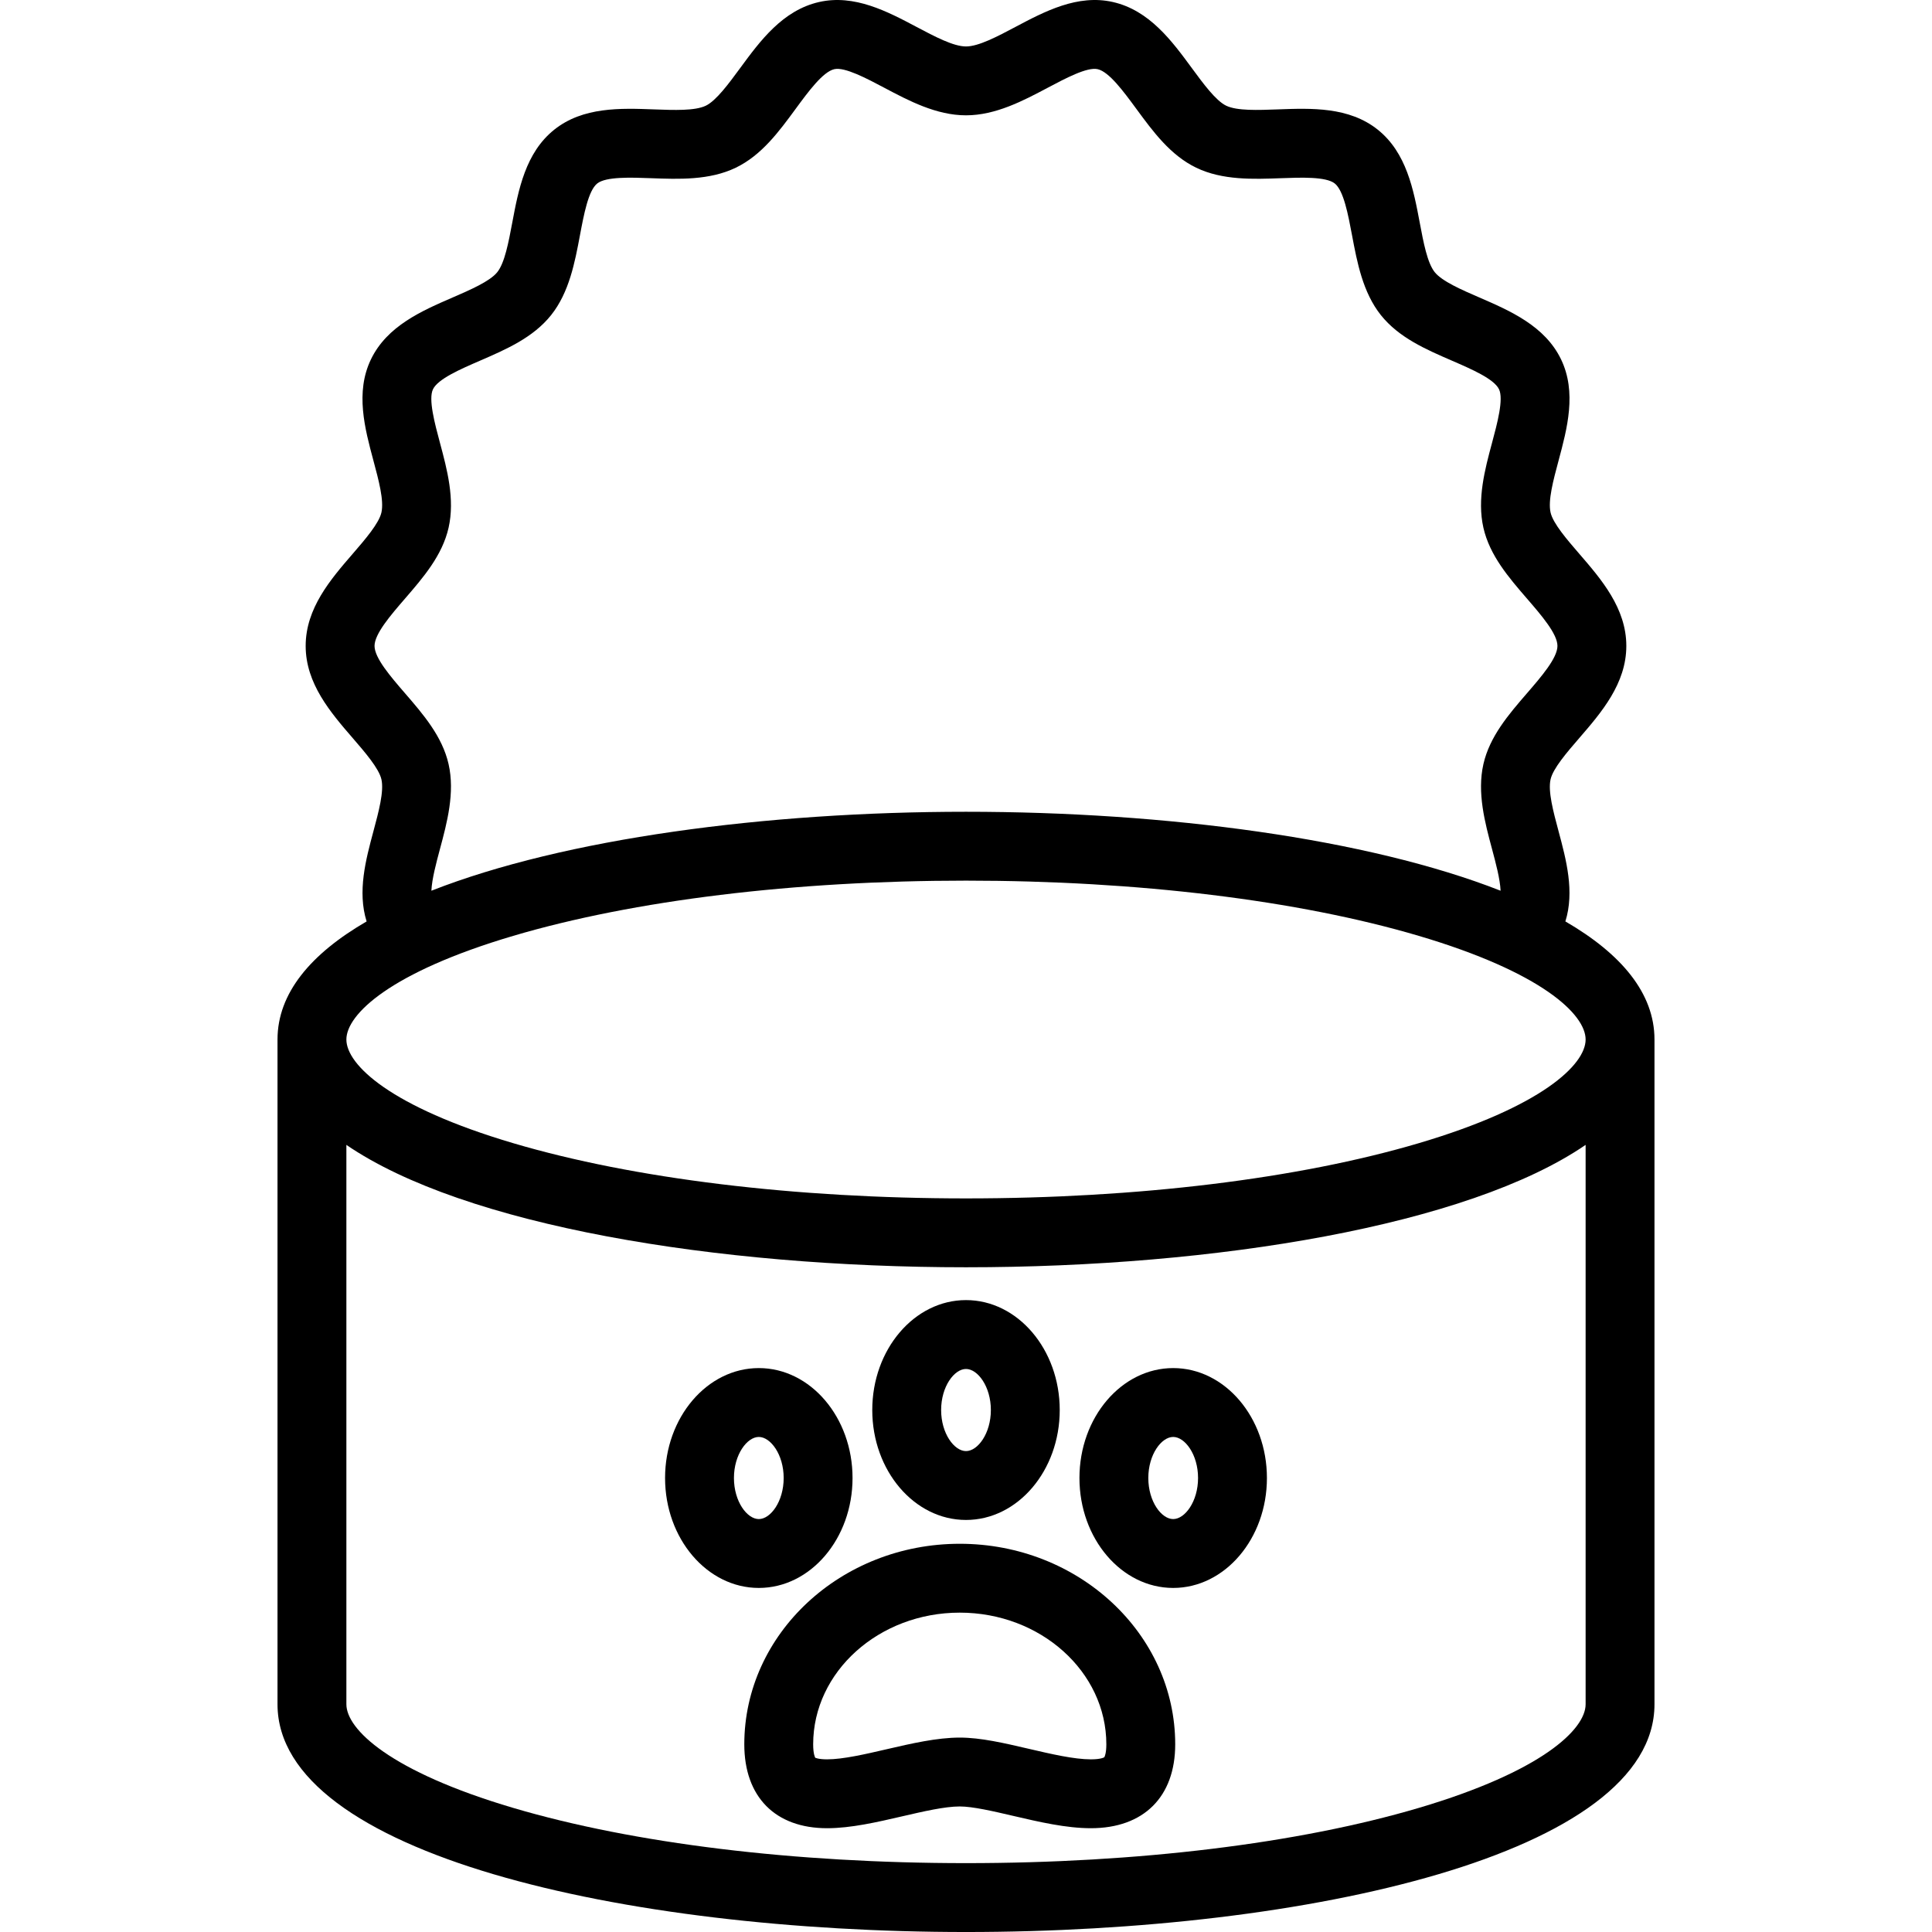
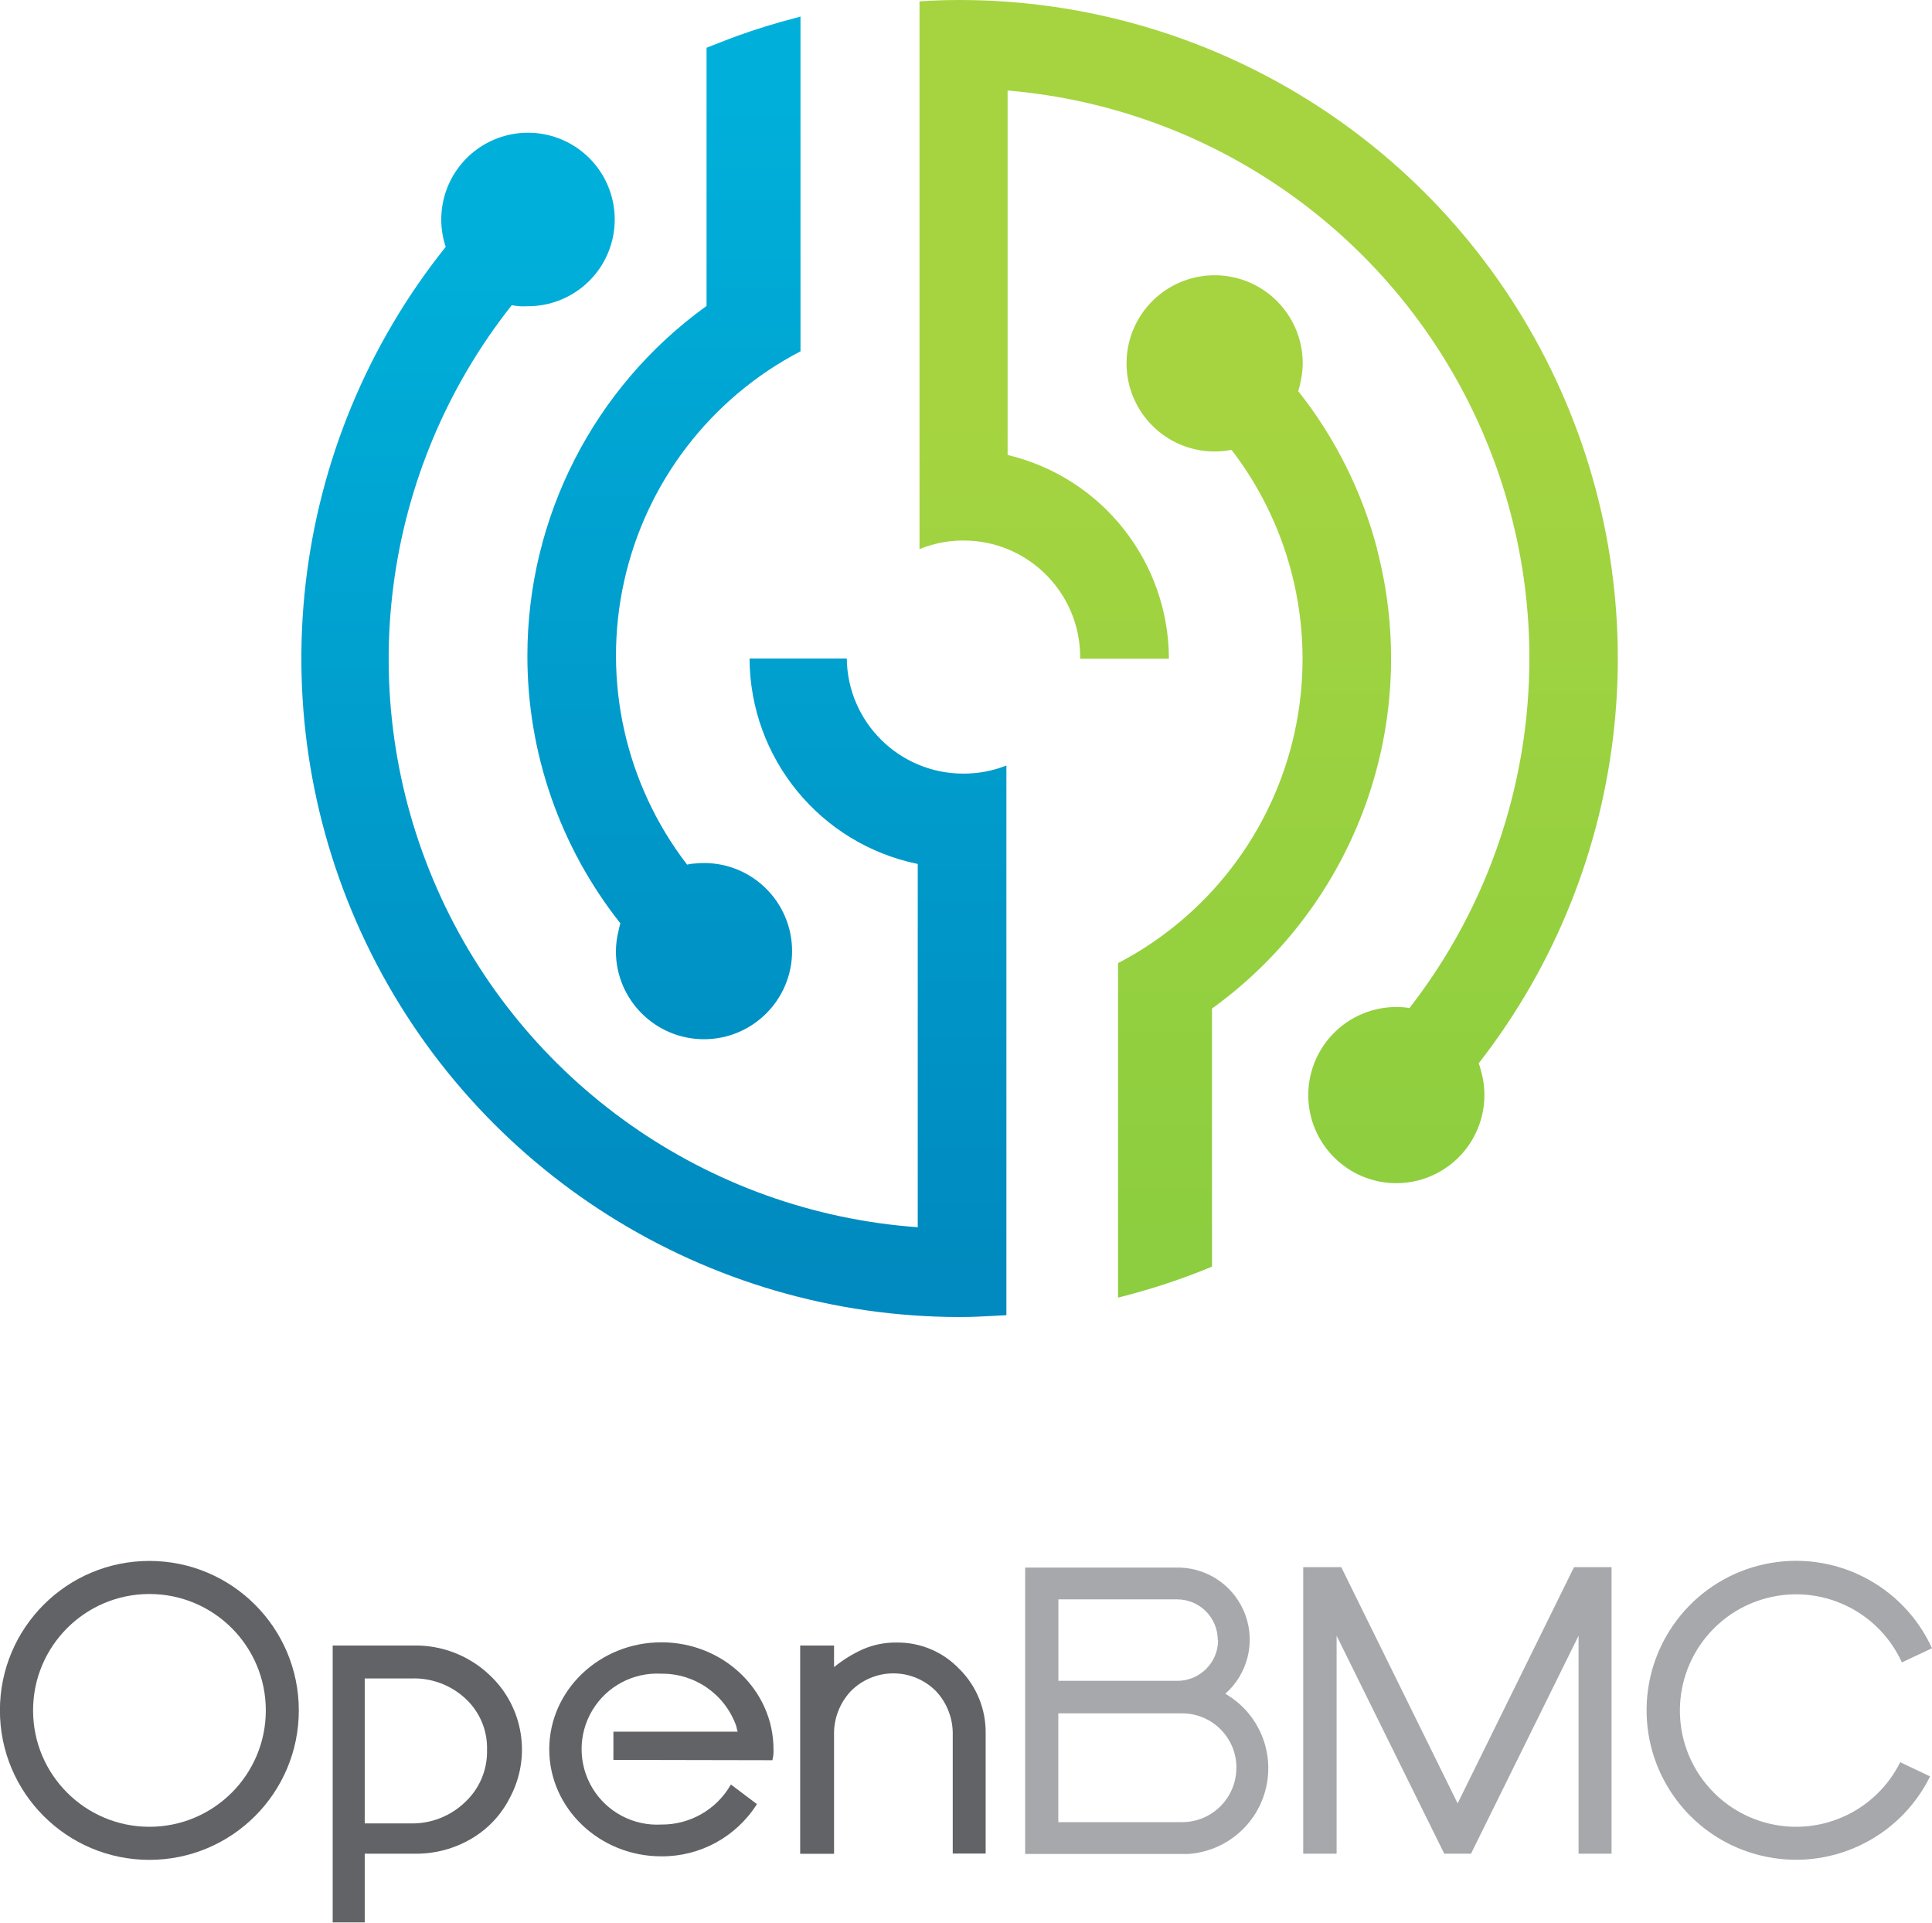
- <svg xmlns="http://www.w3.org/2000/svg" fill="#000000" height="800px" width="800px" version="1.1" id="Capa_1" viewBox="0 0 476.909 476.909" xml:space="preserve">
-   <g>
-     <path d="M236.912,381.077c-29.325,0-53.184,22.21-53.184,49.509c0,12.964,7.64,20.704,20.436,20.704   c5.877,0,12.325-1.494,18.562-2.939c5.16-1.195,10.496-2.432,14.187-2.432c3.213,0,8.283,1.182,13.185,2.325   c6.421,1.497,13.061,3.045,19.186,3.045c13.033-0.001,20.814-7.74,20.814-20.704C290.098,403.287,266.238,381.077,236.912,381.077z    M272.592,433.768c-0.007,0.005-0.727,0.522-3.31,0.522c-4.169,0-9.84-1.322-15.324-2.601c-6.107-1.425-11.877-2.77-17.046-2.77   c-5.633,0-11.932,1.459-18.024,2.87c-5.306,1.229-10.791,2.5-14.725,2.5c-2.218,0-2.927-0.412-2.913-0.389   c-0.038-0.059-0.522-0.857-0.522-3.315c0-17.926,16.231-32.509,36.184-32.509c19.953,0,36.185,14.583,36.185,32.509   C273.098,432.671,272.711,433.618,272.592,433.768z" />
-     <path d="M210.447,364.843c0-14.963-10.379-27.136-23.137-27.136c-12.759,0-23.139,12.173-23.139,27.136   c0,14.963,10.38,27.136,23.139,27.136C200.068,391.978,210.447,379.805,210.447,364.843z M181.172,364.843   c0-5.801,3.241-10.136,6.139-10.136c2.896,0,6.137,4.335,6.137,10.136c0,5.801-3.24,10.136-6.137,10.136   C184.413,374.978,181.172,370.643,181.172,364.843z" />
-     <path d="M238.453,375.197c12.759,0,23.139-12.173,23.139-27.136c0-14.963-10.38-27.136-23.139-27.136   c-12.758,0-23.137,12.173-23.137,27.136C215.316,363.024,225.695,375.197,238.453,375.197z M238.453,337.926   c2.897,0,6.139,4.335,6.139,10.136c0,5.801-3.241,10.136-6.139,10.136c-2.896,0-6.137-4.335-6.137-10.136   C232.316,342.261,235.557,337.926,238.453,337.926z" />
-     <path d="M289.598,337.707c-12.759,0-23.139,12.173-23.139,27.136c0,14.963,10.38,27.136,23.139,27.136   c12.759,0,23.139-12.173,23.139-27.136C312.736,349.88,302.356,337.707,289.598,337.707z M289.598,374.978   c-2.897,0-6.139-4.335-6.139-10.136c0-5.801,3.241-10.136,6.139-10.136c2.898,0,6.139,4.335,6.139,10.136   C295.736,370.643,292.495,374.978,289.598,374.978z" />
-     <path d="M386.409,227.452c2.307-7.369,0.207-15.23-1.681-22.26c-1.301-4.845-2.646-9.855-1.974-12.81   c0.614-2.704,4.047-6.676,7.076-10.181c5.448-6.303,11.623-13.447,11.623-22.756c0-9.308-6.175-16.452-11.623-22.755   c-3.028-3.505-6.462-7.477-7.077-10.181c-0.671-2.955,0.674-7.965,1.975-12.81c2.124-7.908,4.531-16.871,0.609-25   c-3.982-8.255-12.579-11.979-20.163-15.267c-4.32-1.872-9.217-3.993-11.02-6.253c-1.83-2.292-2.778-7.337-3.695-12.216   c-1.521-8.095-3.246-17.27-10.367-22.957c-7.091-5.66-16.392-5.31-24.605-5.005c-4.984,0.186-10.135,0.38-12.814-0.912   c-2.559-1.234-5.694-5.504-8.461-9.271C289.298,10.13,283.726,2.546,274.72,0.5c-8.717-1.986-16.87,2.336-24.062,6.147   c-4.475,2.37-9.102,4.821-12.204,4.821c-3.102,0-7.729-2.451-12.204-4.821c-7.192-3.811-15.343-8.128-24.062-6.148   c-9.007,2.047-14.577,9.631-19.492,16.321c-2.767,3.767-5.902,8.036-8.461,9.271c-2.68,1.291-7.831,1.098-12.814,0.912   c-8.209-0.305-17.515-0.657-24.605,5.006c-7.121,5.687-8.846,14.861-10.367,22.956c-0.917,4.879-1.865,9.924-3.695,12.216   c-1.804,2.26-6.7,4.381-11.021,6.253C104.149,76.72,95.553,80.445,91.57,88.7c-3.922,8.129-1.515,17.093,0.609,25.001   c1.301,4.845,2.646,9.854,1.974,12.81c-0.614,2.704-4.048,6.676-7.076,10.181c-5.448,6.303-11.623,13.447-11.623,22.755   c0,9.309,6.175,16.453,11.623,22.756c3.029,3.505,6.462,7.477,7.077,10.181c0.671,2.955-0.674,7.965-1.975,12.81   c-1.888,7.029-3.988,14.891-1.681,22.26c-13.805,8-21.996,17.732-21.996,29.151v164.086c0,36.908,85.496,56.22,169.951,56.22   c84.455,0,169.952-19.312,169.952-56.22V256.603C408.406,245.184,400.215,235.451,386.409,227.452z M110.73,188.615   c-1.555-6.843-6.25-12.275-10.792-17.529c-3.508-4.06-7.484-8.66-7.484-11.64c0-2.979,3.977-7.579,7.484-11.639   c4.541-5.254,9.237-10.687,10.792-17.529c1.606-7.062-0.38-14.46-2.133-20.986c-1.288-4.798-2.892-10.768-1.717-13.205   c1.234-2.558,6.748-4.947,11.611-7.055c6.441-2.791,13.101-5.677,17.546-11.244c4.472-5.599,5.878-13.081,7.118-19.683   c0.976-5.187,2.08-11.066,4.268-12.813c2.156-1.722,8.369-1.488,13.361-1.302c6.726,0.25,14.355,0.539,20.837-2.59   c6.369-3.072,10.643-8.89,14.775-14.517c3.156-4.296,6.733-9.166,9.559-9.809c2.569-0.581,7.984,2.287,12.336,4.593   c6.016,3.187,12.835,6.799,20.162,6.799c7.327,0,14.147-3.612,20.162-6.799c4.352-2.306,9.767-5.187,12.336-4.592   c2.826,0.642,6.403,5.512,9.56,9.809c4.133,5.627,8.407,11.444,14.775,14.517c6.48,3.127,14.106,2.839,20.837,2.59   c4.994-0.187,11.206-0.42,13.361,1.302c2.188,1.747,3.292,7.625,4.268,12.813c1.24,6.601,2.647,14.084,7.117,19.683   c4.446,5.567,11.105,8.453,17.547,11.244c4.863,2.107,10.377,4.497,11.611,7.055c1.175,2.437-0.429,8.406-1.717,13.204   c-1.753,6.526-3.74,13.923-2.134,20.986c1.555,6.843,6.251,12.275,10.792,17.529c3.508,4.06,7.484,8.659,7.484,11.639   c0,2.98-3.977,7.58-7.484,11.64c-4.542,5.254-9.237,10.686-10.792,17.529c-1.607,7.063,0.38,14.46,2.133,20.986   c0.911,3.395,1.976,7.371,2.107,10.272c-32.794-12.877-82.553-19.49-131.964-19.49c-49.411,0-99.17,6.613-131.964,19.49   c0.131-2.901,1.196-6.878,2.107-10.272C110.35,203.075,112.337,195.678,110.73,188.615z M126.7,231.011   c29.733-8.788,69.422-13.628,111.754-13.628c42.332,0,82.021,4.84,111.754,13.628c30.408,8.988,41.198,19.403,41.198,25.592   c0,6.189-10.79,16.605-41.197,25.592c-29.734,8.788-69.423,13.628-111.755,13.628c-42.332,0-82.02-4.84-111.754-13.628   c-30.408-8.987-41.197-19.403-41.197-25.592C85.503,250.415,96.292,240,126.7,231.011z M350.209,446.281   c-29.734,8.788-69.423,13.628-111.755,13.628c-42.332,0-82.02-4.84-111.754-13.628c-30.408-8.988-41.197-19.403-41.197-25.592   V282.612c29.096,19.916,91.296,30.211,152.951,30.211c61.655,0,123.857-10.295,152.952-30.212v138.078   C391.406,426.878,380.617,437.293,350.209,446.281z" />
+ <svg xmlns="http://www.w3.org/2000/svg" xmlns:xlink="http://www.w3.org/1999/xlink" viewBox="0 0 241.23 240.05">
+   <defs>
+     <linearGradient id="linear-gradient" x1="82.9" y1="11.55" x2="82.9" y2="154.54" gradientUnits="userSpaceOnUse">
+       <stop offset="0" stop-color="#00b0da" />
+       <stop offset="1" stop-color="#008abf" />
+     </linearGradient>
+     <linearGradient id="linear-gradient-2" x1="81.55" y1="27.55" x2="81.55" y2="158.66" xlink:href="#linear-gradient" />
+     <linearGradient id="linear-gradient-3" x1="156.66" y1="51.54" x2="156.66" y2="154.8" gradientUnits="userSpaceOnUse">
+       <stop offset="0" stop-color="#a5d440" />
+       <stop offset="1" stop-color="#8cce3f" />
+     </linearGradient>
+     <linearGradient id="linear-gradient-4" x1="158.41" y1="51.54" x2="158.41" y2="154.8" xlink:href="#linear-gradient-3" />
+   </defs>
+   <g id="Layer_2" data-name="Layer 2">
+     <g id="Layer_1-2" data-name="Layer 1">
+       <path fill="#a6a8ab" d="M241.23,205.77a18.66,18.66,0,1,0-.24,16L237.26,220a14.51,14.51,0,1,1,.21-12.46Z" />
+       <path fill="url(#linear-gradient)" d="M65.85,81.86a53.68,53.68,0,0,0,11.61,33.41c-.1.29-.15.6-.22.9a10.81,10.81,0,0,0-.34,2.57,11,11,0,1,0,11-11,10.75,10.75,0,0,0-1.2.07c-.31,0-.61.08-.91.13A42.82,42.82,0,0,1,99.95,43.86h0V2.07l-.77.21q-3.63.94-7.12,2.2c-1.29.47-2.58,1-3.84,1.48h0V38.19l-.13.1A53.79,53.79,0,0,0,65.85,81.86Z" />
+       <path fill="url(#linear-gradient-2)" d="M120.28,96.58a14.54,14.54,0,0,1-14.55-14.37H93.59v0a26.29,26.29,0,0,0,21,25.65v45.35A71.13,71.13,0,0,1,63.9,38.1c.31.06.63.1,1,.13s.64,0,1,0a10.83,10.83,0,1,0-10.25-7.41,82.23,82.23,0,0,0,64.18,133.6c1.41,0,2.81-.06,4.2-.14l1.63-.09h0V95.57A14.47,14.47,0,0,1,120.28,96.58Z" />
+       <path fill="url(#linear-gradient-3)" d="M171.95,68.54a53.78,53.78,0,0,0-9.85-19.71,11.31,11.31,0,0,0,.32-1.3,10.78,10.78,0,0,0,.24-2.17,11,11,0,1,0-8.89,10.8,42.83,42.83,0,0,1-14.17,64.08V162c1.08-.27,2.14-.56,3.2-.87a82.35,82.35,0,0,0,8.53-3V125.91a53.91,53.91,0,0,0,20.6-57.37Z" />
+       <path fill="url(#linear-gradient-4)" d="M184.63,132.75A82.21,82.21,0,0,0,119.79,0c-1.64,0-3.26.06-4.87.16h-.11V68.55h0A14.53,14.53,0,0,1,120,67.48h.27A14.56,14.56,0,0,1,134.87,82s0,.07,0,.11,0,.08,0,.13h11.08A26.21,26.21,0,0,0,125.81,56.8V11.3A71.14,71.14,0,0,1,176,125.83h-.07a11,11,0,0,0-12.58,10.88,11,11,0,0,0,11,11h0a11,11,0,0,0,10.54-14.13C184.82,133.3,184.73,133,184.63,132.75Z" />
+       <polygon fill="#a6a8ab" points="201.22 231.42 201.22 195.65 196.53 195.65 182 225.14 167.47 195.65 162.72 195.65 162.72 231.42 166.89 231.42 166.89 204.21 180.33 231.42 183.67 231.42 197.1 204.21 197.1 231.42 201.22 231.42" />
+       <path fill="#626366" d="M119.82,208.4a10.6,10.6,0,0,0-7.9-3.34,10.15,10.15,0,0,0-4.16.83,15.94,15.94,0,0,0-3.62,2.24v-2.7H99.91v26h4.23V216.64a7.74,7.74,0,0,1,2.08-5.5,7.48,7.48,0,0,1,10.66,0,7.76,7.76,0,0,1,2.08,5.48v14.78h4.11v-15a11.12,11.12,0,0,0-3.24-8" />
+       <path fill="#626366" d="M63.68,224.4a12.41,12.41,0,0,1-4.86,5.17,13.54,13.54,0,0,1-7,1.85H45.54V240h-4V205.43H51.64a13.41,13.41,0,0,1,9.57,3.76,12.73,12.73,0,0,1,2.47,15.21m-18.14,3.24h5.77A9.48,9.48,0,0,0,58.05,225a8.59,8.59,0,0,0,2.76-6.54,8.38,8.38,0,0,0-2.7-6.41,9.43,9.43,0,0,0-6.68-2.51H45.54Z" />
+       <path fill="#626366" d="M96.44,219.75a4.56,4.56,0,0,0,.14-1.36c0-7.38-6.27-13.36-14-13.36s-14,6-14,13.36,6.27,13.36,14,13.36a14,14,0,0,0,11.93-6.52l-3.25-2.45a9.89,9.89,0,0,1-8.68,5,9.43,9.43,0,1,1,0-18.83,9.8,9.8,0,0,1,9.35,6.54c0,.07.15.63.17.7H76.59v3.52Z" />
+       <path fill="#626366" d="M33.19,213.53A14.53,14.53,0,1,1,18.66,199a14.53,14.53,0,0,1,14.53,14.53m4.12,0a18.66,18.66,0,1,0-18.66,18.66,18.66,18.66,0,0,0,18.66-18.66" />
+       <path fill="#a6a8ab" d="M154.37,220.69a6.77,6.77,0,0,1-6.75,6.79H132.14V213.9h15.49a6.78,6.78,0,0,1,6.75,6.79m-2.29-15.93a5.08,5.08,0,0,1-5.05,5.08l-14.89,0V199.67H147a5.07,5.07,0,0,1,5.05,5.08m.94,6.7a9,9,0,0,0-5.69-15.75H128v35.75h20.14l.28,0v0A10.73,10.73,0,0,0,153,211.46" />
+     </g>
  </g>
</svg>
